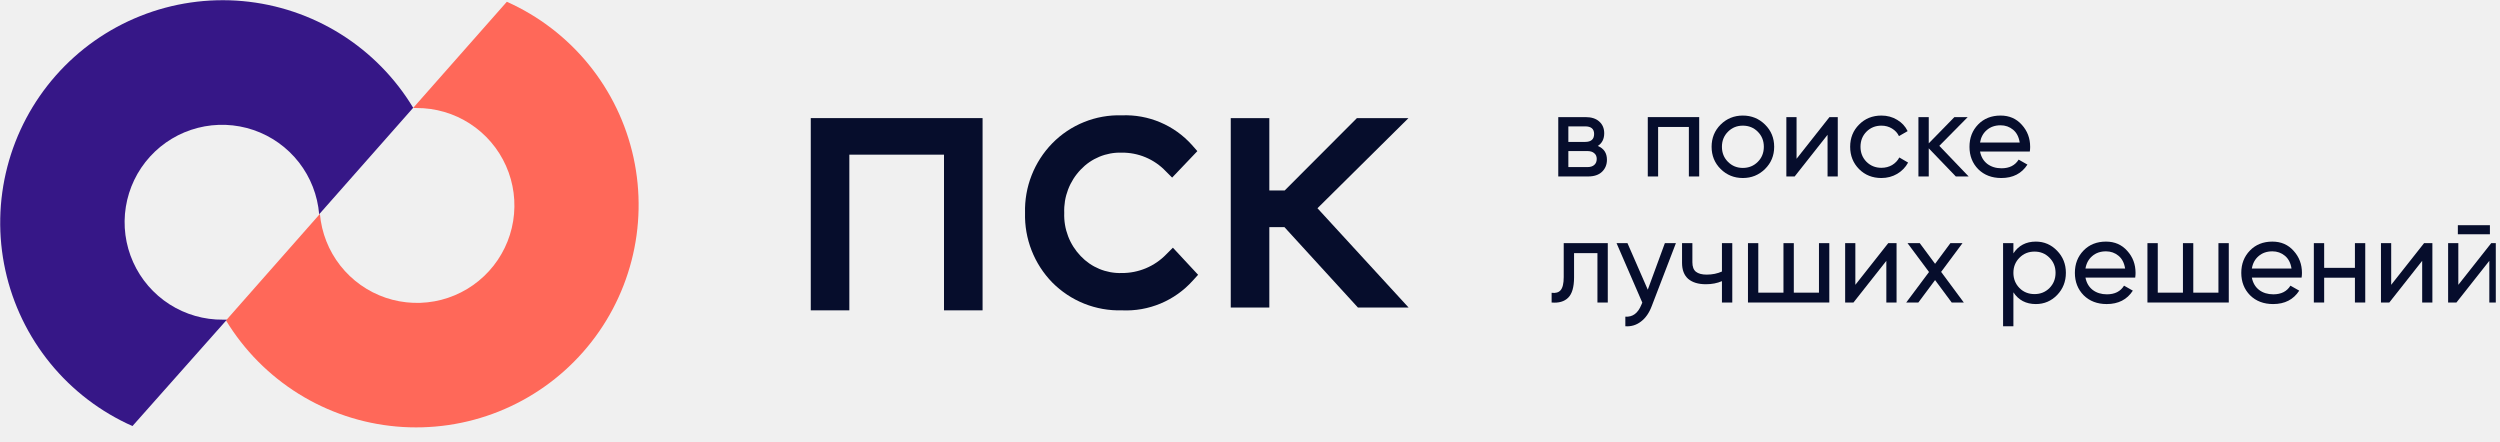
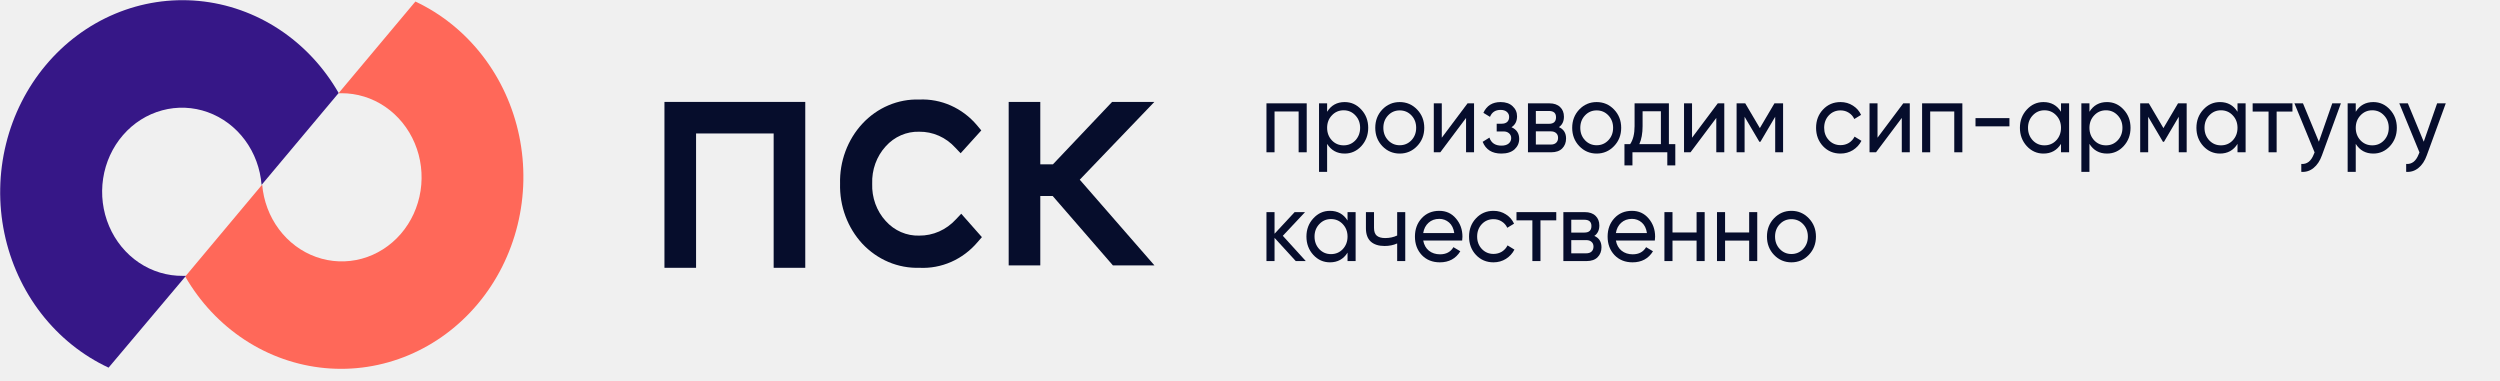
- <svg xmlns="http://www.w3.org/2000/svg" width="170" height="30" viewBox="0 0 170 30" fill="none">
-   <g clip-path="url(#clip0_602_26533)">
-     <path d="M76.285 21.103C75.409 21.128 74.537 20.973 73.723 20.647C72.909 20.321 72.171 19.831 71.554 19.209C70.945 18.584 70.467 17.843 70.149 17.03C69.831 16.218 69.679 15.35 69.703 14.477C69.679 13.605 69.831 12.736 70.149 11.924C70.467 11.111 70.945 10.37 71.554 9.746C72.168 9.118 72.906 8.625 73.72 8.298C74.534 7.97 75.408 7.815 76.285 7.843C77.179 7.807 78.07 7.968 78.894 8.317C79.718 8.665 80.454 9.191 81.051 9.857L81.42 10.277L79.705 12.077L79.268 11.64C78.882 11.235 78.416 10.914 77.9 10.697C77.383 10.48 76.828 10.373 76.268 10.38C75.751 10.365 75.236 10.46 74.757 10.658C74.278 10.856 73.847 11.152 73.491 11.529C73.115 11.919 72.822 12.382 72.629 12.888C72.436 13.395 72.347 13.935 72.368 14.477C72.348 15.018 72.437 15.556 72.63 16.062C72.823 16.567 73.116 17.028 73.491 17.417C73.847 17.793 74.278 18.09 74.757 18.288C75.236 18.486 75.751 18.581 76.268 18.566C76.836 18.571 77.398 18.46 77.921 18.241C78.445 18.021 78.917 17.697 79.311 17.289L79.757 16.843L81.471 18.686L81.103 19.089C80.499 19.761 79.754 20.29 78.921 20.639C78.088 20.987 77.188 21.146 76.285 21.103Z" fill="#060D2C" />
-     <path d="M92.34 20.914L87.343 15.446H86.314V20.914H83.691V8.031H86.314V12.951H87.36L92.271 8.031H95.777L89.588 14.16L95.786 20.914H92.34Z" fill="#060D2C" />
-     <path d="M64.192 21.103V10.517H57.755V21.103H55.132V8.031H66.815V10.517V21.103H64.192Z" fill="#060D2C" />
-     <path d="M34.465 0.12L28.088 7.346C28.165 7.346 28.234 7.346 28.32 7.346C29.607 7.339 30.869 7.707 31.95 8.406C33.031 9.105 33.886 10.103 34.409 11.28C34.932 12.456 35.101 13.759 34.895 15.03C34.69 16.301 34.118 17.485 33.25 18.436C32.383 19.387 31.257 20.065 30.011 20.387C28.764 20.709 27.451 20.66 26.231 20.248C25.011 19.835 23.939 19.076 23.143 18.063C22.348 17.051 21.866 15.828 21.754 14.546L15.368 21.789C16.6 23.817 18.291 25.526 20.306 26.78C22.32 28.033 24.601 28.795 26.965 29.004C29.328 29.213 31.707 28.864 33.911 27.984C36.114 27.104 38.079 25.718 39.648 23.938C41.217 22.158 42.345 20.034 42.941 17.737C43.538 15.441 43.585 13.036 43.081 10.718C42.576 8.4 41.534 6.232 40.037 4.391C38.541 2.55 36.632 1.087 34.465 0.12Z" fill="#FF6859" />
-     <path d="M15.428 21.737C15.342 21.737 15.257 21.737 15.171 21.737C13.881 21.752 12.614 21.388 11.527 20.693C10.44 19.997 9.58 18.999 9.053 17.822C8.525 16.644 8.352 15.338 8.557 14.064C8.761 12.789 9.333 11.602 10.202 10.649C11.071 9.695 12.2 9.016 13.45 8.695C14.7 8.374 16.017 8.425 17.238 8.841C18.459 9.258 19.532 10.022 20.326 11.04C21.119 12.058 21.597 13.286 21.703 14.572L28.097 7.329C26.87 5.294 25.18 3.577 23.166 2.317C21.152 1.057 18.869 0.289 16.502 0.075C14.136 -0.138 11.752 0.208 9.545 1.088C7.337 1.967 5.368 3.353 3.796 5.135C2.224 6.918 1.095 9.045 0.498 11.345C-0.098 13.645 -0.145 16.053 0.363 18.374C0.87 20.695 1.918 22.864 3.42 24.706C4.922 26.547 6.836 28.008 9.008 28.972L15.428 21.737Z" fill="#361787" />
-     <path d="M108.651 9.925C109.065 10.097 109.272 10.409 109.272 10.861C109.272 11.195 109.159 11.47 108.933 11.685C108.713 11.895 108.395 12 107.98 12H105.962V7.963H107.819C108.223 7.963 108.535 8.065 108.756 8.27C108.976 8.469 109.087 8.733 109.087 9.061C109.087 9.449 108.941 9.737 108.651 9.925ZM107.787 8.593H106.648V9.65H107.787C108.196 9.65 108.4 9.47 108.4 9.109C108.4 8.765 108.196 8.593 107.787 8.593ZM107.94 11.362C108.145 11.362 108.301 11.314 108.408 11.217C108.521 11.12 108.578 10.983 108.578 10.805C108.578 10.638 108.521 10.509 108.408 10.418C108.301 10.321 108.145 10.272 107.94 10.272H106.648V11.362H107.94Z" fill="#060D2C" />
-     <path d="M115.545 7.963V12H114.843V8.633H112.752V12H112.049V7.963H115.545Z" fill="#060D2C" />
-     <path d="M120.022 11.491C119.607 11.9 119.104 12.105 118.512 12.105C117.92 12.105 117.417 11.9 117.002 11.491C116.593 11.082 116.389 10.579 116.389 9.981C116.389 9.384 116.593 8.881 117.002 8.472C117.417 8.062 117.92 7.858 118.512 7.858C119.104 7.858 119.607 8.062 120.022 8.472C120.436 8.881 120.644 9.384 120.644 9.981C120.644 10.579 120.436 11.082 120.022 11.491ZM118.512 11.419C118.916 11.419 119.255 11.281 119.529 11.007C119.804 10.732 119.941 10.39 119.941 9.981C119.941 9.572 119.804 9.231 119.529 8.956C119.255 8.681 118.916 8.544 118.512 8.544C118.114 8.544 117.777 8.681 117.503 8.956C117.228 9.231 117.091 9.572 117.091 9.981C117.091 10.39 117.228 10.732 117.503 11.007C117.777 11.281 118.114 11.419 118.512 11.419Z" fill="#060D2C" />
-     <path d="M124.403 7.963H124.968V12H124.274V9.166L122.037 12H121.472V7.963H122.166V10.797L124.403 7.963Z" fill="#060D2C" />
-     <path d="M127.935 12.105C127.326 12.105 126.82 11.903 126.417 11.499C126.013 11.09 125.811 10.584 125.811 9.981C125.811 9.379 126.013 8.875 126.417 8.472C126.82 8.062 127.326 7.858 127.935 7.858C128.333 7.858 128.691 7.955 129.009 8.149C129.326 8.337 129.563 8.593 129.719 8.916L129.13 9.255C129.027 9.039 128.869 8.867 128.653 8.738C128.443 8.609 128.204 8.544 127.935 8.544C127.531 8.544 127.192 8.681 126.917 8.956C126.648 9.231 126.514 9.572 126.514 9.981C126.514 10.385 126.648 10.724 126.917 10.999C127.192 11.273 127.531 11.411 127.935 11.411C128.204 11.411 128.446 11.349 128.661 11.225C128.877 11.096 129.041 10.923 129.154 10.708L129.751 11.055C129.579 11.373 129.332 11.629 129.009 11.822C128.686 12.011 128.328 12.105 127.935 12.105Z" fill="#060D2C" />
-     <path d="M133.868 12H132.996L131.155 10.086V12H130.453V7.963H131.155V9.747L132.899 7.963H133.804L131.874 9.917L133.868 12Z" fill="#060D2C" />
-     <path d="M134.643 10.304C134.713 10.665 134.878 10.945 135.136 11.144C135.4 11.343 135.723 11.443 136.105 11.443C136.638 11.443 137.025 11.246 137.268 10.854L137.865 11.193C137.472 11.801 136.88 12.105 136.089 12.105C135.448 12.105 134.926 11.906 134.522 11.508C134.124 11.104 133.925 10.595 133.925 9.981C133.925 9.373 134.121 8.867 134.514 8.463C134.907 8.06 135.416 7.858 136.04 7.858C136.632 7.858 137.114 8.068 137.486 8.488C137.862 8.902 138.051 9.403 138.051 9.99C138.051 10.092 138.043 10.197 138.027 10.304H134.643ZM136.04 8.52C135.664 8.52 135.351 8.628 135.104 8.843C134.856 9.053 134.703 9.335 134.643 9.691H137.34C137.281 9.309 137.13 9.018 136.888 8.819C136.646 8.62 136.363 8.52 136.04 8.52Z" fill="#060D2C" />
-     <path d="M109.329 16.534V20.571H108.626V17.212H107.036V18.86C107.036 19.522 106.901 19.985 106.632 20.248C106.368 20.507 105.994 20.614 105.51 20.571V19.909C105.784 19.947 105.989 19.888 106.123 19.732C106.263 19.57 106.333 19.274 106.333 18.843V16.534H109.329Z" fill="#060D2C" />
-     <path d="M113.211 16.534H113.962L112.315 20.822C112.143 21.279 111.901 21.627 111.588 21.863C111.276 22.106 110.921 22.213 110.523 22.186V21.532C111.018 21.57 111.381 21.301 111.613 20.725L111.677 20.579L109.925 16.534H110.668L112.049 19.699L113.211 16.534Z" fill="#060D2C" />
-     <path d="M117.092 16.534H117.795V20.571H117.092V19.118C116.769 19.258 116.406 19.328 116.002 19.328C115.485 19.328 115.084 19.207 114.799 18.965C114.519 18.717 114.379 18.354 114.379 17.875V16.534H115.082V17.834C115.082 18.136 115.162 18.351 115.324 18.48C115.491 18.609 115.733 18.674 116.051 18.674C116.433 18.674 116.78 18.604 117.092 18.464V16.534Z" fill="#060D2C" />
-     <path d="M123.69 16.534H124.393V20.571H118.862V16.534H119.564V19.901H121.276V16.534H121.979V19.901H123.69V16.534Z" fill="#060D2C" />
-     <path d="M128.4 16.534H128.966V20.571H128.271V17.737L126.035 20.571H125.47V16.534H126.164V19.368L128.4 16.534Z" fill="#060D2C" />
-     <path d="M133.539 20.571H132.716L131.585 19.045L130.447 20.571H129.623L131.173 18.496L129.712 16.534H130.544L131.585 17.939L132.627 16.534H133.45L131.997 18.488L133.539 20.571Z" fill="#060D2C" />
-     <path d="M138.437 16.429C139.003 16.429 139.484 16.637 139.883 17.051C140.281 17.46 140.48 17.961 140.48 18.553C140.48 19.145 140.281 19.648 139.883 20.063C139.484 20.472 139.003 20.676 138.437 20.676C137.77 20.676 137.261 20.41 136.911 19.877V22.186H136.209V16.534H136.911V17.229C137.261 16.696 137.77 16.429 138.437 16.429ZM138.349 19.998C138.752 19.998 139.091 19.861 139.366 19.586C139.641 19.306 139.778 18.962 139.778 18.553C139.778 18.144 139.641 17.802 139.366 17.527C139.091 17.247 138.752 17.108 138.349 17.108C137.94 17.108 137.598 17.247 137.323 17.527C137.049 17.802 136.911 18.144 136.911 18.553C136.911 18.962 137.049 19.306 137.323 19.586C137.598 19.861 137.94 19.998 138.349 19.998Z" fill="#060D2C" />
-     <path d="M141.811 18.876C141.881 19.236 142.045 19.516 142.304 19.716C142.567 19.915 142.89 20.014 143.272 20.014C143.805 20.014 144.193 19.818 144.435 19.425L145.033 19.764C144.64 20.372 144.048 20.676 143.256 20.676C142.616 20.676 142.094 20.477 141.69 20.079C141.292 19.675 141.092 19.166 141.092 18.553C141.092 17.945 141.289 17.439 141.682 17.035C142.075 16.631 142.583 16.429 143.208 16.429C143.8 16.429 144.282 16.639 144.653 17.059C145.03 17.474 145.218 17.974 145.218 18.561C145.218 18.663 145.21 18.768 145.194 18.876H141.811ZM143.208 17.091C142.831 17.091 142.519 17.199 142.271 17.414C142.024 17.624 141.87 17.907 141.811 18.262H144.508C144.449 17.88 144.298 17.589 144.056 17.39C143.813 17.191 143.531 17.091 143.208 17.091Z" fill="#060D2C" />
-     <path d="M150.854 16.534H151.557V20.571H146.026V16.534H146.728V19.901H148.44V16.534H149.143V19.901H150.854V16.534Z" fill="#060D2C" />
-     <path d="M153.126 18.876C153.196 19.236 153.36 19.516 153.619 19.716C153.882 19.915 154.205 20.014 154.587 20.014C155.12 20.014 155.508 19.818 155.75 19.425L156.348 19.764C155.955 20.372 155.363 20.676 154.571 20.676C153.931 20.676 153.409 20.477 153.005 20.079C152.607 19.675 152.407 19.166 152.407 18.553C152.407 17.945 152.604 17.439 152.997 17.035C153.39 16.631 153.898 16.429 154.523 16.429C155.115 16.429 155.597 16.639 155.968 17.059C156.345 17.474 156.533 17.974 156.533 18.561C156.533 18.663 156.525 18.768 156.509 18.876H153.126ZM154.523 17.091C154.146 17.091 153.834 17.199 153.586 17.414C153.339 17.624 153.185 17.907 153.126 18.262H155.823C155.764 17.88 155.613 17.589 155.371 17.39C155.128 17.191 154.846 17.091 154.523 17.091Z" fill="#060D2C" />
-     <path d="M160.135 16.534H160.837V20.571H160.135V18.884H158.043V20.571H157.341V16.534H158.043V18.214H160.135V16.534Z" fill="#060D2C" />
-     <path d="M164.837 16.534H165.402V20.571H164.708V17.737L162.472 20.571H161.906V16.534H162.601V19.368L164.837 16.534Z" fill="#060D2C" />
-     <path d="M167.134 15.929V15.315H169.314V15.929H167.134ZM169.403 16.534H169.968V20.571H169.274V17.737L167.037 20.571H166.472V16.534H167.166V19.368L169.403 16.534Z" fill="#060D2C" />
-   </g>
-   <defs>
-     <clipPath id="clip0_602_26533">
-       <rect width="169.714" height="30" fill="white" />
-     </clipPath>
-   </defs>
+ <svg xmlns="http://www.w3.org/2000/svg" width="197" height="30" viewBox="0 0 197 30" fill="none">
+   <path d="M72.45 21.103C71.617 21.128 70.789 20.973 70.016 20.647C69.243 20.321 68.542 19.831 67.956 19.209C67.377 18.584 66.923 17.843 66.621 17.03C66.319 16.218 66.175 15.35 66.198 14.477C66.175 13.605 66.319 12.736 66.621 11.924C66.923 11.111 67.377 10.37 67.956 9.746C68.539 9.118 69.24 8.625 70.013 8.298C70.787 7.97 71.616 7.815 72.45 7.843C73.298 7.807 74.144 7.968 74.927 8.317C75.709 8.665 76.409 9.191 76.976 9.857L77.326 10.277L75.698 12.077L75.282 11.64C74.915 11.235 74.473 10.914 73.983 10.697C73.492 10.48 72.965 10.373 72.433 10.38C71.942 10.365 71.452 10.46 70.998 10.658C70.543 10.856 70.134 11.152 69.796 11.529C69.439 11.919 69.16 12.382 68.977 12.888C68.794 13.395 68.71 13.935 68.729 14.477C68.71 15.018 68.795 15.556 68.978 16.062C69.161 16.567 69.439 17.028 69.796 17.417C70.134 17.793 70.543 18.09 70.998 18.288C71.452 18.486 71.942 18.581 72.433 18.566C72.972 18.571 73.506 18.46 74.003 18.241C74.5 18.021 74.949 17.697 75.323 17.289L75.746 16.843L77.374 18.686L77.024 19.089C76.452 19.761 75.744 20.29 74.953 20.639C74.161 20.987 73.306 21.146 72.45 21.103Z" fill="#060D2C" />
+   <path d="M87.698 20.914L82.952 15.445H81.975V20.914H79.484V8.031H81.975V12.951H82.969L87.633 8.031H90.963L85.085 14.16L90.971 20.914H87.698Z" fill="#060D2C" />
+   <path d="M60.964 21.103V10.517H54.85V21.103H52.359V8.031H63.455V10.517V21.103H60.964Z" fill="#060D2C" />
+   <path d="M32.733 0.121L26.676 7.347C26.75 7.347 26.815 7.347 26.896 7.347C28.119 7.34 29.317 7.708 30.344 8.407C31.371 9.106 32.182 10.104 32.679 11.281C33.176 12.457 33.336 13.76 33.141 15.031C32.946 16.302 32.403 17.486 31.579 18.437C30.755 19.388 29.686 20.066 28.502 20.388C27.318 20.71 26.071 20.661 24.912 20.249C23.754 19.836 22.735 19.077 21.98 18.064C21.225 17.052 20.766 15.829 20.66 14.547L14.596 21.79C15.765 23.817 17.372 25.527 19.285 26.781C21.198 28.034 23.365 28.796 25.609 29.005C27.854 29.215 30.113 28.865 32.206 27.985C34.298 27.105 36.165 25.718 37.655 23.939C39.145 22.159 40.216 20.035 40.782 17.738C41.349 15.442 41.394 13.037 40.915 10.719C40.436 8.401 39.446 6.233 38.024 4.392C36.603 2.551 34.79 1.088 32.733 0.121Z" fill="#FF6859" />
+   <path d="M14.653 21.737C14.572 21.737 14.491 21.737 14.409 21.737C13.184 21.751 11.981 21.388 10.948 20.693C9.916 19.997 9.099 18.999 8.598 17.821C8.097 16.644 7.933 15.338 8.127 14.063C8.321 12.789 8.864 11.602 9.69 10.649C10.515 9.695 11.588 9.016 12.775 8.695C13.962 8.373 15.212 8.424 16.372 8.841C17.532 9.258 18.551 10.022 19.304 11.04C20.058 12.058 20.512 13.285 20.612 14.572L26.685 7.329C25.519 5.294 23.915 3.577 22.002 2.317C20.089 1.057 17.921 0.289 15.673 0.075C13.426 -0.139 11.162 0.208 9.066 1.087C6.969 1.966 5.099 3.353 3.606 5.135C2.113 6.917 1.04 9.044 0.474 11.345C-0.093 13.645 -0.137 16.053 0.345 18.374C0.827 20.695 1.822 22.864 3.248 24.705C4.675 26.547 6.493 28.008 8.556 28.971L14.653 21.737Z" fill="#361787" />
+   <path d="M102.969 8.143V12H102.332V8.784H100.434V12H99.797V8.143H102.969Z" fill="#060D2C" />
+   <path d="M105.962 8.043C106.474 8.043 106.912 8.241 107.273 8.637C107.634 9.028 107.815 9.506 107.815 10.072C107.815 10.637 107.634 11.118 107.273 11.514C106.912 11.905 106.474 12.101 105.962 12.101C105.356 12.101 104.894 11.846 104.577 11.337V13.543H103.939V8.143H104.577V8.807C104.894 8.298 105.356 8.043 105.962 8.043ZM105.881 11.453C106.247 11.453 106.555 11.322 106.804 11.059C107.053 10.792 107.178 10.463 107.178 10.072C107.178 9.681 107.053 9.354 106.804 9.092C106.555 8.825 106.247 8.691 105.881 8.691C105.51 8.691 105.2 8.825 104.951 9.092C104.701 9.354 104.577 9.681 104.577 10.072C104.577 10.463 104.701 10.792 104.951 11.059C105.2 11.322 105.51 11.453 105.881 11.453Z" fill="#060D2C" />
+   <path d="M111.667 11.514C111.291 11.905 110.835 12.101 110.297 12.101C109.76 12.101 109.303 11.905 108.927 11.514C108.556 11.123 108.371 10.643 108.371 10.072C108.371 9.501 108.556 9.02 108.927 8.629C109.303 8.238 109.76 8.043 110.297 8.043C110.835 8.043 111.291 8.238 111.667 8.629C112.044 9.02 112.232 9.501 112.232 10.072C112.232 10.643 112.044 11.123 111.667 11.514ZM110.297 11.445C110.664 11.445 110.971 11.314 111.221 11.052C111.47 10.789 111.594 10.463 111.594 10.072C111.594 9.681 111.47 9.354 111.221 9.092C110.971 8.83 110.664 8.699 110.297 8.699C109.936 8.699 109.631 8.83 109.382 9.092C109.133 9.354 109.008 9.681 109.008 10.072C109.008 10.463 109.133 10.789 109.382 11.052C109.631 11.314 109.936 11.445 110.297 11.445Z" fill="#060D2C" />
+   <path d="M115.643 8.143H116.155V12H115.525V9.293L113.496 12H112.983V8.143H113.613V10.851L115.643 8.143Z" fill="#060D2C" />
+   <path d="M119.104 10.025C119.509 10.2 119.712 10.506 119.712 10.944C119.712 11.268 119.59 11.543 119.346 11.769C119.101 11.99 118.755 12.101 118.305 12.101C117.573 12.101 117.082 11.792 116.833 11.175L117.367 10.843C117.509 11.265 117.824 11.476 118.313 11.476C118.557 11.476 118.745 11.422 118.877 11.314C119.013 11.201 119.082 11.057 119.082 10.882C119.082 10.727 119.026 10.601 118.913 10.504C118.806 10.406 118.659 10.357 118.474 10.357H117.939V9.748H118.335C118.52 9.748 118.664 9.702 118.767 9.609C118.869 9.511 118.921 9.38 118.921 9.216C118.921 9.051 118.86 8.917 118.737 8.814C118.62 8.712 118.457 8.66 118.247 8.66C117.836 8.66 117.558 8.843 117.411 9.208L116.891 8.892C117.15 8.326 117.602 8.043 118.247 8.043C118.647 8.043 118.962 8.151 119.192 8.367C119.426 8.583 119.543 8.848 119.543 9.162C119.543 9.552 119.397 9.84 119.104 10.025Z" fill="#060D2C" />
+   <path d="M122.842 10.018C123.218 10.182 123.406 10.481 123.406 10.913C123.406 11.232 123.304 11.494 123.099 11.7C122.898 11.9 122.61 12 122.234 12H120.403V8.143H122.088C122.454 8.143 122.737 8.241 122.937 8.436C123.138 8.627 123.238 8.879 123.238 9.192C123.238 9.563 123.106 9.838 122.842 10.018ZM122.058 8.745H121.025V9.756H122.058C122.429 9.756 122.615 9.583 122.615 9.239C122.615 8.91 122.429 8.745 122.058 8.745ZM122.197 11.391C122.383 11.391 122.525 11.345 122.622 11.252C122.725 11.159 122.776 11.028 122.776 10.859C122.776 10.699 122.725 10.576 122.622 10.488C122.525 10.396 122.383 10.35 122.197 10.35H121.025V11.391H122.197Z" fill="#060D2C" />
+   <path d="M127.186 11.514C126.81 11.905 126.353 12.101 125.816 12.101C125.279 12.101 124.822 11.905 124.446 11.514C124.075 11.123 123.889 10.643 123.889 10.072C123.889 9.501 124.075 9.02 124.446 8.629C124.822 8.238 125.279 8.043 125.816 8.043C126.353 8.043 126.81 8.238 127.186 8.629C127.562 9.02 127.75 9.501 127.75 10.072C127.75 10.643 127.562 11.123 127.186 11.514ZM125.816 11.445C126.182 11.445 126.49 11.314 126.739 11.052C126.988 10.789 127.113 10.463 127.113 10.072C127.113 9.681 126.988 9.354 126.739 9.092C126.49 8.83 126.182 8.699 125.816 8.699C125.455 8.699 125.149 8.83 124.9 9.092C124.651 9.354 124.527 9.681 124.527 10.072C124.527 10.463 124.651 10.789 124.9 11.052C125.149 11.314 125.455 11.445 125.816 11.445Z" fill="#060D2C" />
+   <path d="M131.509 11.36H132.014V13.034H131.384V12H128.637V13.034H128.007V11.36H128.454C128.688 11.021 128.805 10.545 128.805 9.933V8.143H131.509V11.36ZM129.179 11.36H130.879V8.768H129.436V9.933C129.436 10.509 129.35 10.985 129.179 11.36Z" fill="#060D2C" />
+   <path d="M135.361 8.143H135.874V12H135.244V9.293L133.214 12H132.701V8.143H133.332V10.851L135.361 8.143Z" fill="#060D2C" />
+   <path d="M140.507 8.143V12H139.885V9.2L138.72 11.175H138.639L137.474 9.2V12H136.844V8.143H137.525L138.676 10.095L139.826 8.143H140.507Z" fill="#060D2C" />
+   <path d="M145.034 12.101C144.482 12.101 144.023 11.908 143.656 11.522C143.29 11.131 143.107 10.648 143.107 10.072C143.107 9.496 143.29 9.015 143.656 8.629C144.023 8.238 144.482 8.043 145.034 8.043C145.395 8.043 145.72 8.136 146.008 8.321C146.296 8.501 146.511 8.745 146.653 9.054L146.118 9.378C146.025 9.172 145.881 9.007 145.686 8.884C145.495 8.76 145.278 8.699 145.034 8.699C144.667 8.699 144.36 8.83 144.111 9.092C143.866 9.354 143.744 9.681 143.744 10.072C143.744 10.457 143.866 10.781 144.111 11.044C144.36 11.306 144.667 11.437 145.034 11.437C145.278 11.437 145.498 11.378 145.693 11.26C145.888 11.136 146.037 10.972 146.14 10.766L146.682 11.098C146.526 11.401 146.301 11.646 146.008 11.831C145.715 12.011 145.39 12.101 145.034 12.101Z" fill="#060D2C" />
+   <path d="M149.978 8.143H150.491V12H149.861V9.293L147.831 12H147.319V8.143H147.949V10.851L149.978 8.143Z" fill="#060D2C" />
+   <path d="M154.634 8.143V12H153.996V8.784H152.099V12H151.461V8.143H154.634Z" fill="#060D2C" />
+   <path d="M155.67 9.956V9.308H158.344V9.956H155.67Z" fill="#060D2C" />
+   <path d="M162.407 8.143H163.045V12H162.407V11.337C162.09 11.846 161.628 12.101 161.023 12.101C160.51 12.101 160.073 11.905 159.711 11.514C159.35 11.118 159.169 10.637 159.169 10.072C159.169 9.506 159.35 9.028 159.711 8.637C160.073 8.241 160.51 8.043 161.023 8.043C161.628 8.043 162.09 8.298 162.407 8.807V8.143ZM161.103 11.453C161.475 11.453 161.785 11.322 162.034 11.059C162.283 10.792 162.407 10.463 162.407 10.072C162.407 9.681 162.283 9.354 162.034 9.092C161.785 8.825 161.475 8.691 161.103 8.691C160.737 8.691 160.429 8.825 160.18 9.092C159.931 9.354 159.807 9.681 159.807 10.072C159.807 10.463 159.931 10.792 160.18 11.059C160.429 11.322 160.737 11.453 161.103 11.453Z" fill="#060D2C" />
+   <path d="M166.033 8.043C166.546 8.043 166.983 8.241 167.344 8.637C167.706 9.028 167.886 9.506 167.886 10.072C167.886 10.637 167.706 11.118 167.344 11.514C166.983 11.905 166.546 12.101 166.033 12.101C165.427 12.101 164.965 11.846 164.648 11.337V13.543H164.011V8.143H164.648V8.807C164.965 8.298 165.427 8.043 166.033 8.043ZM165.952 11.453C166.318 11.453 166.626 11.322 166.875 11.059C167.124 10.792 167.249 10.463 167.249 10.072C167.249 9.681 167.124 9.354 166.875 9.092C166.626 8.825 166.318 8.691 165.952 8.691C165.581 8.691 165.271 8.825 165.022 9.092C164.773 9.354 164.648 9.681 164.648 10.072C164.648 10.463 164.773 10.792 165.022 11.059C165.271 11.322 165.581 11.453 165.952 11.453Z" fill="#060D2C" />
+   <path d="M172.31 8.143V12H171.687V9.2L170.522 11.175H170.442L169.277 9.2V12H168.647V8.143H169.328L170.478 10.095L171.629 8.143H172.31Z" fill="#060D2C" />
+   <path d="M176.316 8.143H176.954V12H176.316V11.337C175.999 11.846 175.537 12.101 174.932 12.101C174.419 12.101 173.982 11.905 173.62 11.514C173.259 11.118 173.078 10.637 173.078 10.072C173.078 9.506 173.259 9.028 173.62 8.637C173.982 8.241 174.419 8.043 174.932 8.043C175.537 8.043 175.999 8.298 176.316 8.807V8.143ZM175.012 11.453C175.383 11.453 175.694 11.322 175.943 11.059C176.192 10.792 176.316 10.463 176.316 10.072C176.316 9.681 176.192 9.354 175.943 9.092C175.694 8.825 175.383 8.691 175.012 8.691C174.646 8.691 174.338 8.825 174.089 9.092C173.84 9.354 173.715 9.681 173.715 10.072C173.715 10.463 173.84 10.792 174.089 11.059C174.338 11.322 174.646 11.453 175.012 11.453Z" fill="#060D2C" />
+   <path d="M180.645 8.143V8.791H179.399V12H178.762V8.791H177.509V8.143H180.645Z" fill="#060D2C" />
+   <path d="M183.782 8.143H184.463L182.969 12.239C182.812 12.677 182.592 13.008 182.309 13.235C182.026 13.466 181.704 13.569 181.342 13.543V12.918C181.791 12.954 182.121 12.697 182.331 12.147L182.39 12.008L180.8 8.143H181.474L182.727 11.167L183.782 8.143Z" fill="#060D2C" />
+   <path d="M187.018 8.043C187.53 8.043 187.968 8.241 188.329 8.637C188.69 9.028 188.871 9.506 188.871 10.072C188.871 10.637 188.69 11.118 188.329 11.514C187.968 11.905 187.53 12.101 187.018 12.101C186.412 12.101 185.95 11.846 185.633 11.337V13.543H184.995V8.143H185.633V8.807C185.95 8.298 186.412 8.043 187.018 8.043ZM186.937 11.453C187.303 11.453 187.611 11.322 187.86 11.059C188.109 10.792 188.234 10.463 188.234 10.072C188.234 9.681 188.109 9.354 187.86 9.092C187.611 8.825 187.303 8.691 186.937 8.691C186.566 8.691 186.256 8.825 186.006 9.092C185.757 9.354 185.633 9.681 185.633 10.072C185.633 10.463 185.757 10.792 186.006 11.059C186.256 11.322 186.566 11.453 186.937 11.453Z" fill="#060D2C" />
+   <path d="M192.046 8.143H192.727L191.232 12.239C191.076 12.677 190.856 13.008 190.573 13.235C190.29 13.466 189.967 13.569 189.606 13.543V12.918C190.055 12.954 190.385 12.697 190.595 12.147L190.654 12.008L189.064 8.143H189.738L190.991 11.167L192.046 8.143Z" fill="#060D2C" />
+   <path d="M102.896 20.572H102.105L100.434 18.744V20.572H99.797V16.715H100.434V18.419L102.017 16.715H102.837L101.086 18.581L102.896 20.572Z" fill="#060D2C" />
+   <path d="M106.186 16.715H106.823V20.572H106.186V19.908C105.868 20.418 105.407 20.672 104.801 20.672C104.288 20.672 103.851 20.477 103.489 20.086C103.128 19.69 102.947 19.209 102.947 18.643C102.947 18.078 103.128 17.599 103.489 17.208C103.851 16.812 104.288 16.614 104.801 16.614C105.407 16.614 105.868 16.869 106.186 17.378V16.715ZM104.881 20.024C105.253 20.024 105.563 19.893 105.812 19.631C106.061 19.363 106.186 19.034 106.186 18.643C106.186 18.252 106.061 17.926 105.812 17.663C105.563 17.396 105.253 17.262 104.881 17.262C104.515 17.262 104.207 17.396 103.958 17.663C103.709 17.926 103.585 18.252 103.585 18.643C103.585 19.034 103.709 19.363 103.958 19.631C104.207 19.893 104.515 20.024 104.881 20.024Z" fill="#060D2C" />
+   <path d="M110.097 16.715H110.734V20.572H110.097V19.183C109.803 19.317 109.474 19.384 109.107 19.384C108.639 19.384 108.275 19.268 108.016 19.037C107.762 18.8 107.635 18.453 107.635 17.995V16.715H108.272V17.957C108.272 18.245 108.346 18.45 108.492 18.574C108.643 18.697 108.863 18.759 109.151 18.759C109.498 18.759 109.813 18.692 110.097 18.558V16.715Z" fill="#060D2C" />
+   <path d="M112.149 18.952C112.213 19.296 112.362 19.564 112.596 19.754C112.836 19.944 113.129 20.04 113.475 20.04C113.959 20.04 114.311 19.852 114.53 19.476L115.073 19.8C114.716 20.381 114.179 20.672 113.461 20.672C112.879 20.672 112.406 20.482 112.039 20.101C111.678 19.715 111.497 19.23 111.497 18.643C111.497 18.062 111.675 17.579 112.032 17.193C112.389 16.807 112.85 16.614 113.417 16.614C113.954 16.614 114.391 16.815 114.728 17.216C115.07 17.612 115.241 18.09 115.241 18.651C115.241 18.749 115.234 18.849 115.219 18.952H112.149ZM113.417 17.247C113.075 17.247 112.792 17.35 112.567 17.555C112.342 17.756 112.203 18.026 112.149 18.366H114.596C114.543 18 114.406 17.723 114.186 17.532C113.966 17.342 113.71 17.247 113.417 17.247Z" fill="#060D2C" />
+   <path d="M117.688 20.672C117.136 20.672 116.677 20.479 116.311 20.093C115.945 19.703 115.761 19.219 115.761 18.643C115.761 18.067 115.945 17.586 116.311 17.201C116.677 16.81 117.136 16.614 117.688 16.614C118.05 16.614 118.375 16.707 118.663 16.892C118.951 17.072 119.166 17.316 119.307 17.625L118.773 17.949C118.68 17.743 118.536 17.579 118.34 17.455C118.15 17.332 117.932 17.27 117.688 17.27C117.322 17.27 117.014 17.401 116.765 17.663C116.521 17.926 116.399 18.252 116.399 18.643C116.399 19.029 116.521 19.353 116.765 19.615C117.014 19.878 117.322 20.009 117.688 20.009C117.932 20.009 118.152 19.95 118.348 19.831C118.543 19.708 118.692 19.543 118.795 19.337L119.337 19.669C119.18 19.973 118.956 20.217 118.663 20.402C118.37 20.582 118.045 20.672 117.688 20.672Z" fill="#060D2C" />
+   <path d="M122.634 16.715V17.363H121.389V20.572H120.751V17.363H119.499V16.715H122.634Z" fill="#060D2C" />
+   <path d="M125.633 18.589C126.009 18.754 126.197 19.052 126.197 19.484C126.197 19.803 126.094 20.065 125.889 20.271C125.689 20.471 125.401 20.572 125.024 20.572H123.193V16.715H124.878C125.244 16.715 125.528 16.812 125.728 17.008C125.928 17.198 126.028 17.45 126.028 17.764C126.028 18.134 125.896 18.409 125.633 18.589ZM124.849 17.316H123.816V18.327H124.849C125.22 18.327 125.405 18.155 125.405 17.81C125.405 17.481 125.22 17.316 124.849 17.316ZM124.988 19.962C125.173 19.962 125.315 19.916 125.413 19.823C125.515 19.731 125.567 19.6 125.567 19.43C125.567 19.271 125.515 19.147 125.413 19.06C125.315 18.967 125.173 18.921 124.988 18.921H123.816V19.962H124.988Z" fill="#060D2C" />
+   <path d="M127.332 18.952C127.395 19.296 127.544 19.564 127.779 19.754C128.018 19.944 128.311 20.04 128.658 20.04C129.141 20.04 129.493 19.852 129.713 19.476L130.255 19.8C129.898 20.381 129.361 20.672 128.643 20.672C128.062 20.672 127.588 20.482 127.222 20.101C126.86 19.715 126.68 19.23 126.68 18.643C126.68 18.062 126.858 17.579 127.214 17.193C127.571 16.807 128.033 16.614 128.599 16.614C129.136 16.614 129.573 16.815 129.911 17.216C130.252 17.612 130.423 18.09 130.423 18.651C130.423 18.749 130.416 18.849 130.401 18.952H127.332ZM128.599 17.247C128.257 17.247 127.974 17.35 127.749 17.555C127.525 17.756 127.385 18.026 127.332 18.366H129.779C129.725 18 129.588 17.723 129.368 17.532C129.149 17.342 128.892 17.247 128.599 17.247Z" fill="#060D2C" />
+   <path d="M133.691 16.715H134.328V20.572H133.691V18.959H131.793V20.572H131.156V16.715H131.793V18.319H133.691V16.715Z" fill="#060D2C" />
+   <path d="M137.834 16.715H138.471V20.572H137.834V18.959H135.936V20.572H135.299V16.715H135.936V18.319H137.834V16.715Z" fill="#060D2C" />
+   <path d="M142.533 20.086C142.157 20.477 141.7 20.672 141.163 20.672C140.626 20.672 140.169 20.477 139.793 20.086C139.422 19.695 139.236 19.214 139.236 18.643C139.236 18.072 139.422 17.591 139.793 17.201C140.169 16.81 140.626 16.614 141.163 16.614C141.7 16.614 142.157 16.81 142.533 17.201C142.909 17.591 143.097 18.072 143.097 18.643C143.097 19.214 142.909 19.695 142.533 20.086ZM141.163 20.016C141.529 20.016 141.837 19.885 142.086 19.623C142.335 19.361 142.46 19.034 142.46 18.643C142.46 18.252 142.335 17.926 142.086 17.663C141.837 17.401 141.529 17.27 141.163 17.27C140.802 17.27 140.496 17.401 140.247 17.663C139.998 17.926 139.874 18.252 139.874 18.643C139.874 19.034 139.998 19.361 140.247 19.623C140.496 19.885 140.802 20.016 141.163 20.016Z" fill="#060D2C" />
</svg>
